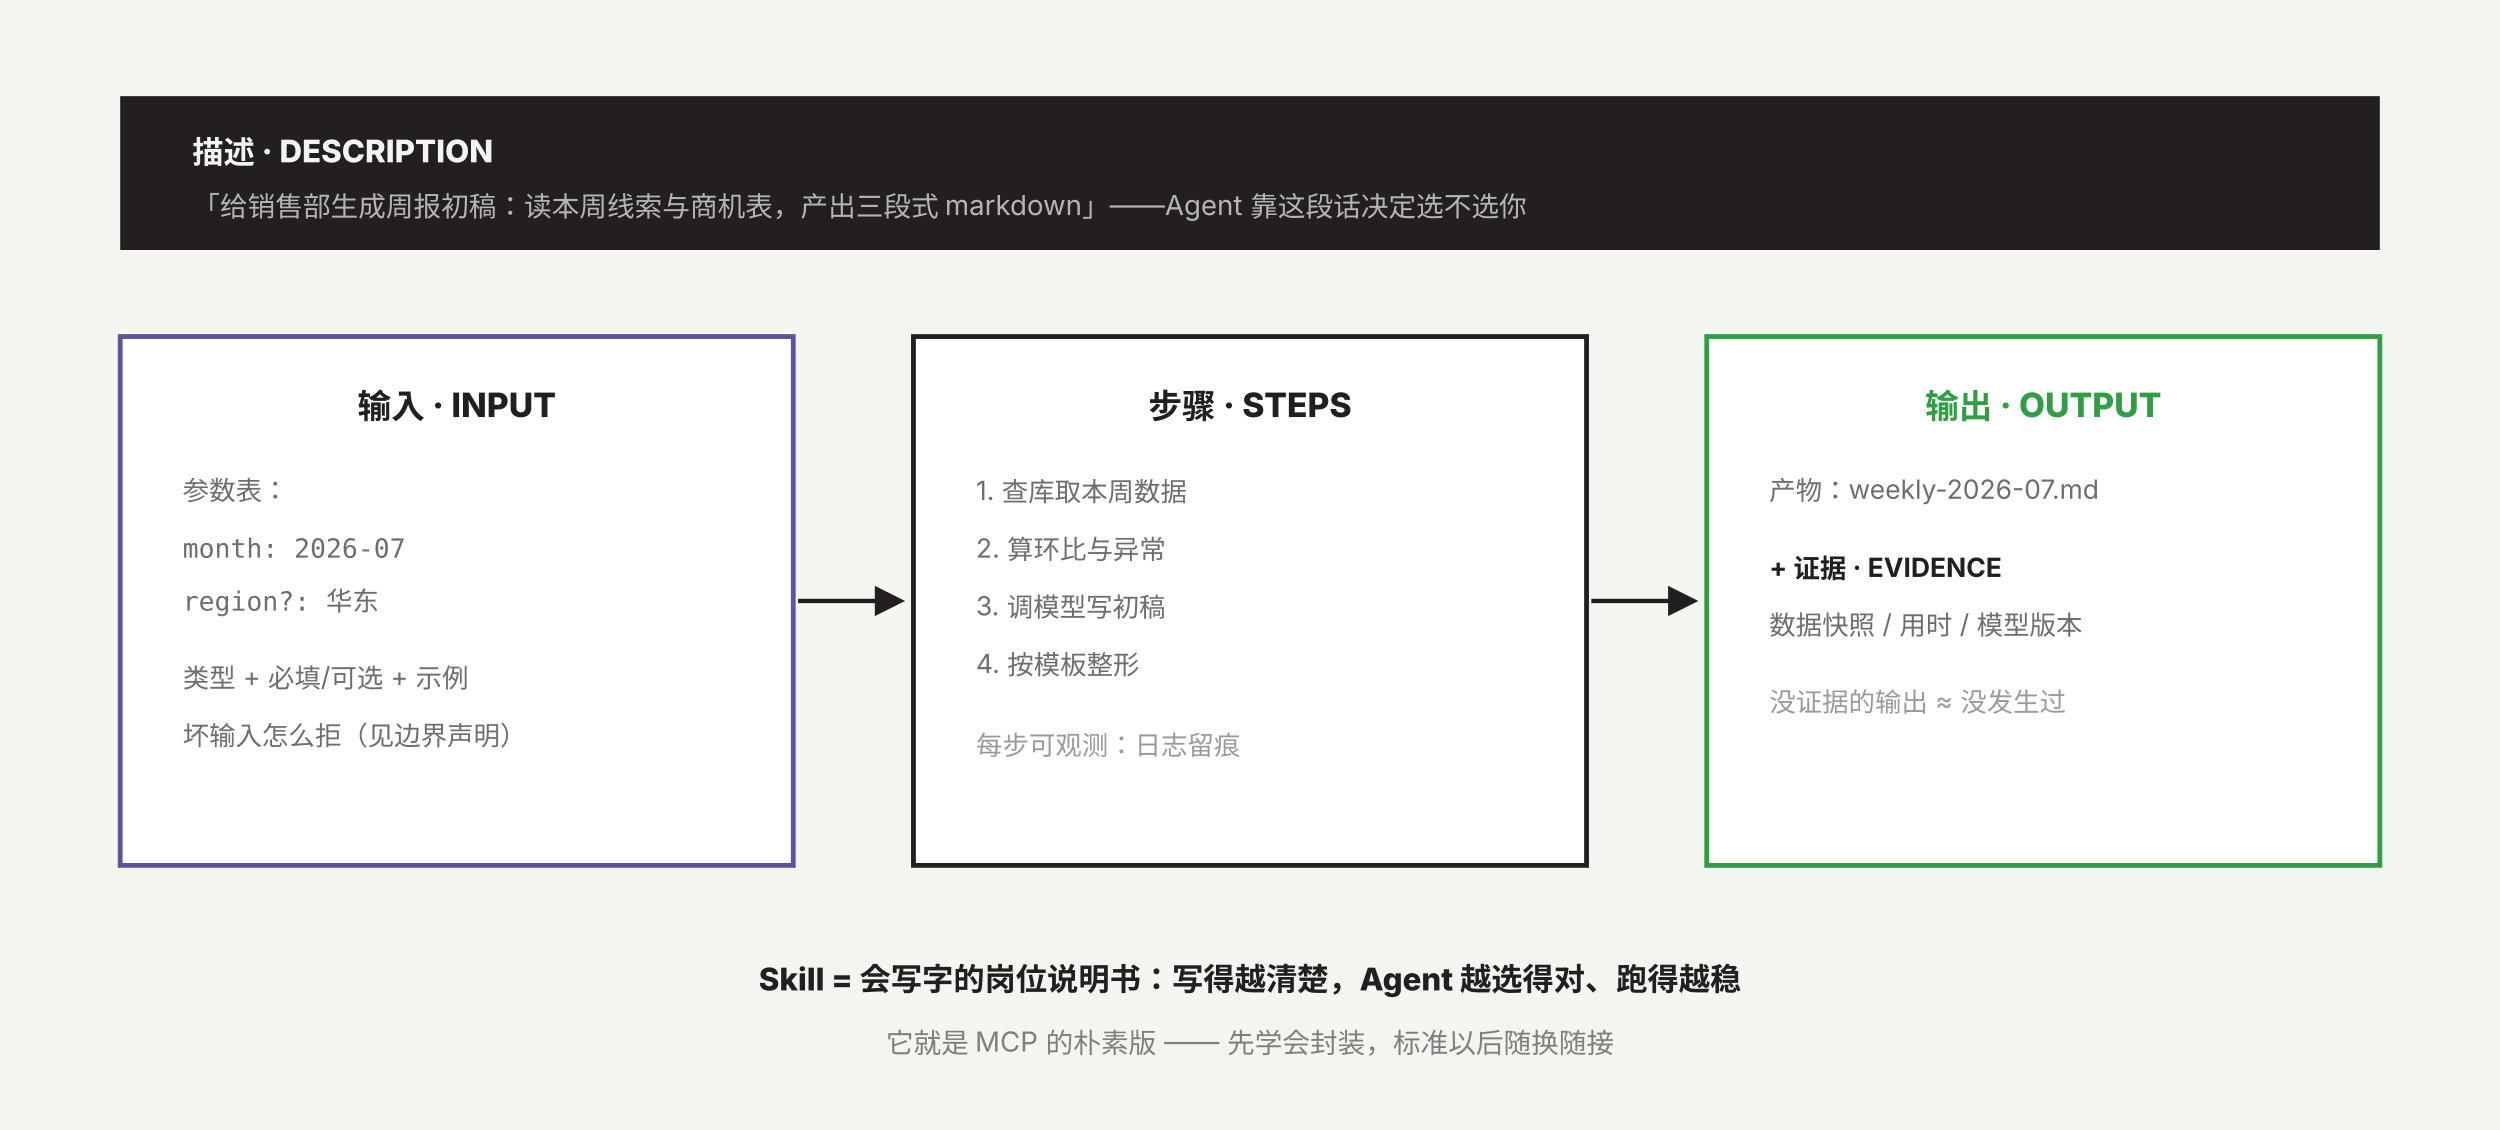
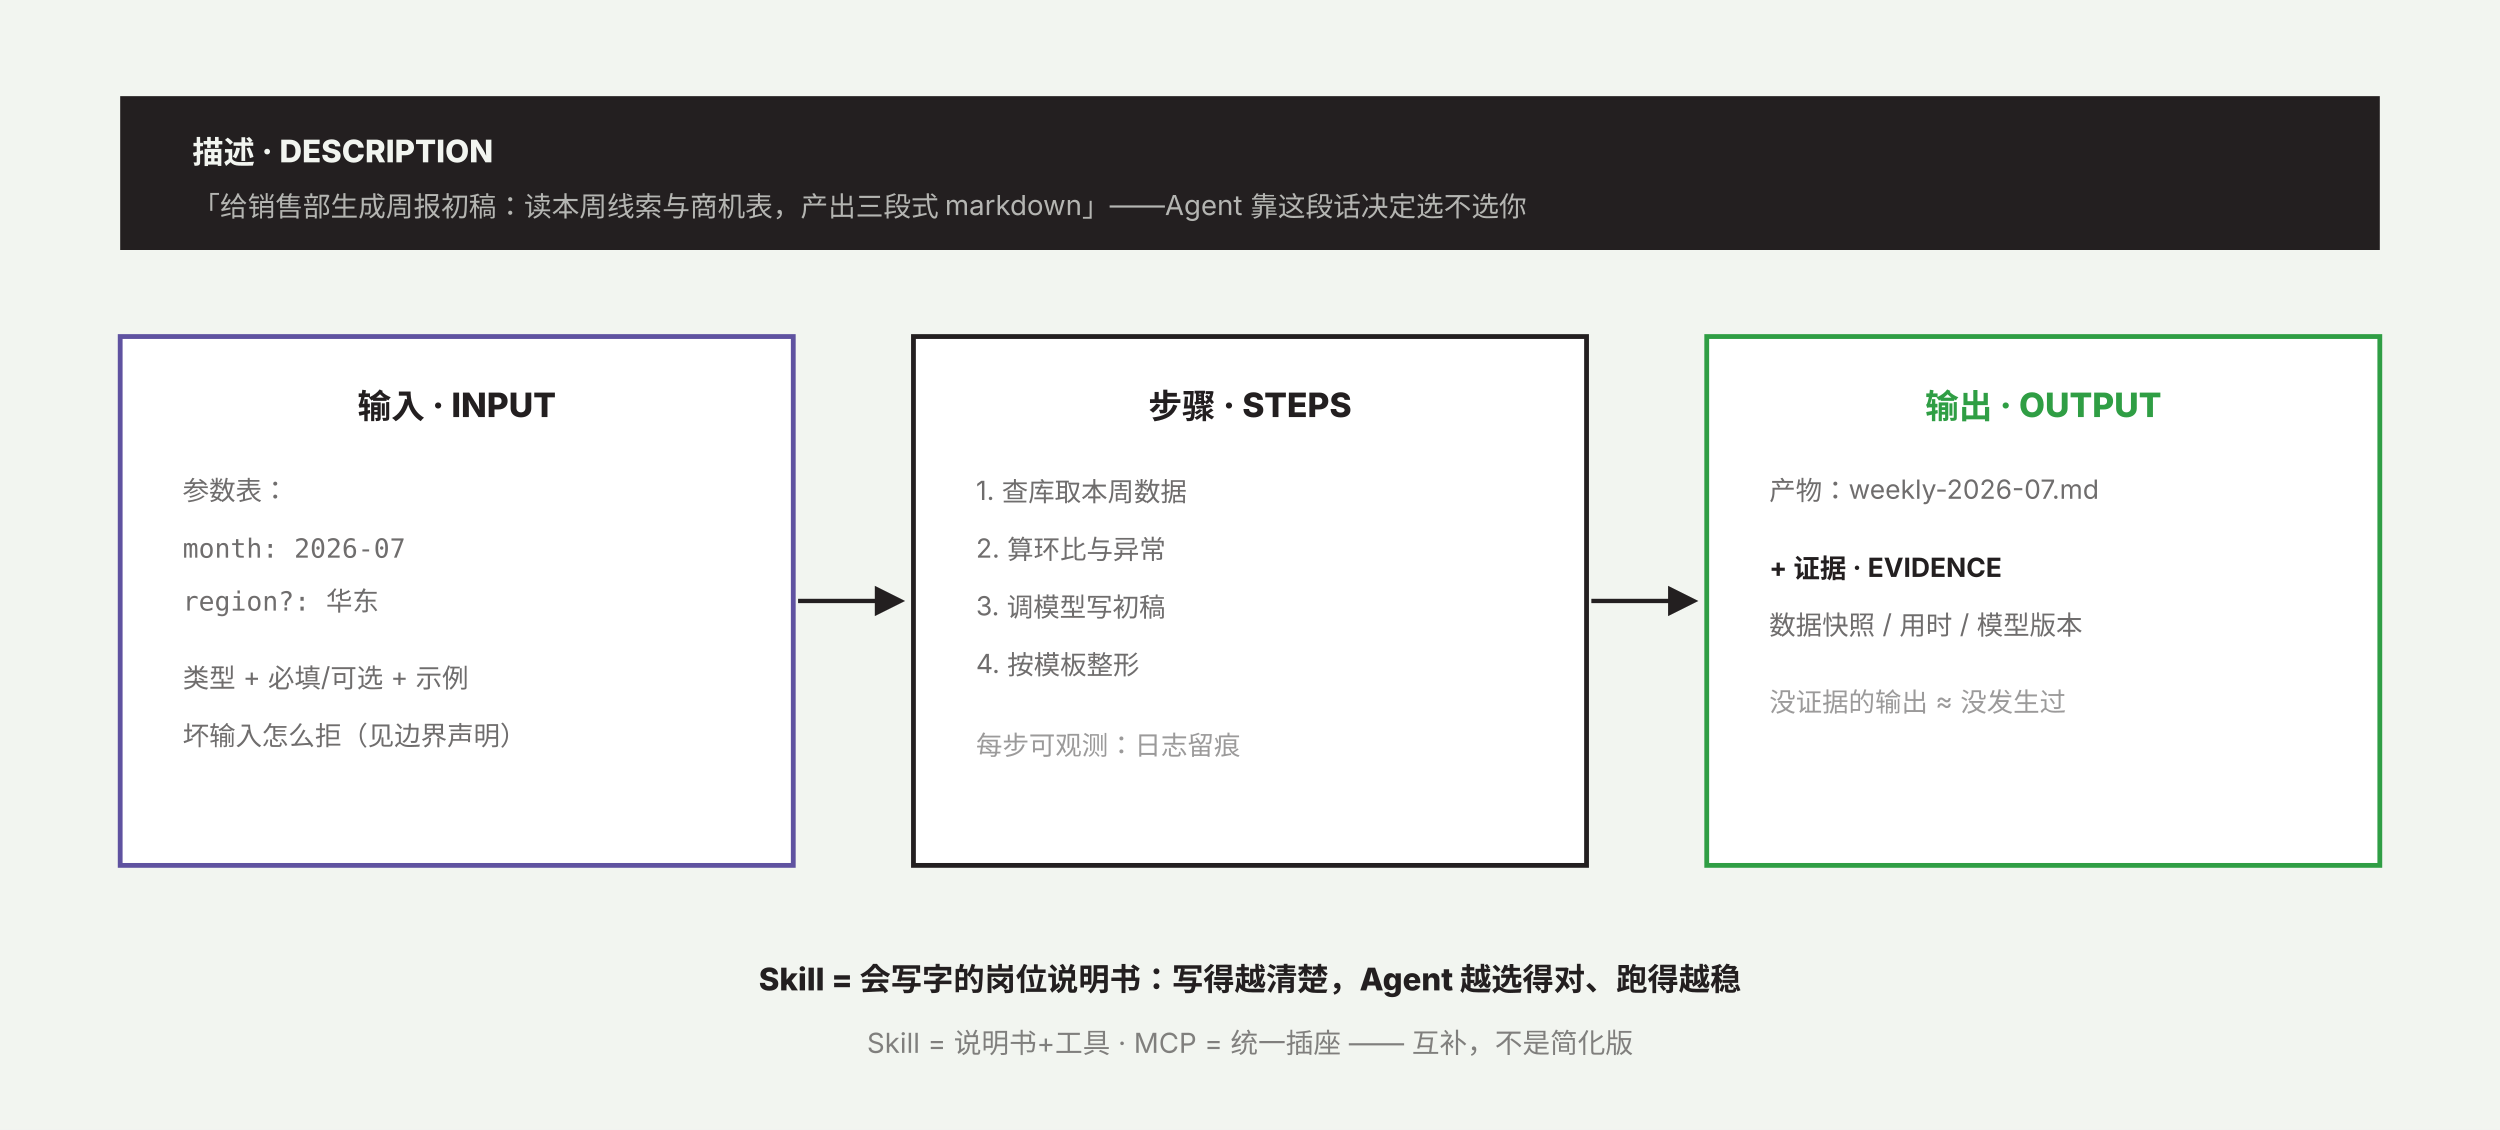
<svg xmlns="http://www.w3.org/2000/svg" viewBox="0 0 1040 470" font-family="-apple-system,BlinkMacSystemFont,'PingFang SC','Hiragino Sans GB','Microsoft YaHei',sans-serif" role="img" aria-label="Skill 解剖：输入、步骤、输出、证据">
  <defs>
    <marker id="sk-arrow" viewBox="0 0 10 10" refX="8" refY="5" markerWidth="7" markerHeight="7" orient="auto-start-reverse">
      <path d="M0 0 L10 5 L0 10 z" fill="#231f20" />
    </marker>
  </defs>
  <rect width="1040" height="470" fill="#f2f5f0" />
  <rect x="50" y="40" width="940" height="64" fill="#231f20" />
  <text x="80" y="68" font-size="13" font-weight="800" fill="#f2f5f0">描述 · DESCRIPTION</text>
  <text x="80" y="90" font-size="11.5" fill="rgba(242,245,240,.7)">「给销售部生成周报初稿：读本周线索与商机表，产出三段式 markdown」——Agent 靠这段话决定选不选你</text>
  <g>
    <rect x="50" y="140" width="280" height="220" fill="#ffffff" stroke="#5f52a0" stroke-width="2" />
    <text x="190" y="174" text-anchor="middle" font-size="14" font-weight="800" fill="#231f20">输入 · INPUT</text>
    <g font-size="11" fill="rgba(35,31,32,.65)">
      <text x="76" y="208">参数表：</text>
      <text x="76" y="232" style="font-family:'SF Mono',Menlo,monospace">month: 2026-07</text>
      <text x="76" y="254" style="font-family:'SF Mono',Menlo,monospace">region?: 华东</text>
      <text x="76" y="286">类型 + 必填/可选 + 示例</text>
      <text x="76" y="310">坏输入怎么拒（见边界声明）</text>
    </g>
  </g>
  <g>
    <rect x="380" y="140" width="280" height="220" fill="#ffffff" stroke="#231f20" stroke-width="2" />
    <text x="520" y="174" text-anchor="middle" font-size="14" font-weight="800" fill="#231f20">步骤 · STEPS</text>
    <g font-size="11" fill="rgba(35,31,32,.65)">
      <text x="406" y="208">1. 查库取本周数据</text>
      <text x="406" y="232">2. 算环比与异常</text>
      <text x="406" y="256">3. 调模型写初稿</text>
      <text x="406" y="280">4. 按模板整形</text>
      <text x="406" y="314" fill="rgba(35,31,32,.45)">每步可观测：日志留痕</text>
    </g>
  </g>
  <g>
    <rect x="710" y="140" width="280" height="220" fill="#ffffff" stroke="#2f9e44" stroke-width="2" />
    <text x="850" y="174" text-anchor="middle" font-size="14" font-weight="800" fill="#2f9e44">输出 · OUTPUT</text>
    <g font-size="11" fill="rgba(35,31,32,.65)">
      <text x="736" y="208">产物：weekly-2026-07.md</text>
      <text x="736" y="240" font-weight="700" fill="#231f20">+ 证据 · EVIDENCE</text>
      <text x="736" y="264">数据快照 / 用时 / 模型版本</text>
      <text x="736" y="296" fill="rgba(35,31,32,.45)">没证据的输出 ≈ 没发生过</text>
    </g>
  </g>
  <line x1="332" y1="250" x2="374" y2="250" stroke="#231f20" stroke-width="1.8" marker-end="url(#sk-arrow)" />
  <line x1="662" y1="250" x2="704" y2="250" stroke="#231f20" stroke-width="1.8" marker-end="url(#sk-arrow)" />
  <text x="520" y="412" text-anchor="middle" font-size="13" font-weight="800" fill="#231f20">Skill = 会写字的岗位说明书：写得越清楚，Agent 越选得对、跑得越稳</text>
-   <text x="520" y="438" text-anchor="middle" font-size="11.5" fill="rgba(35,31,32,.55)">它就是 MCP 的朴素版 —— 先学会封装，标准以后随换随接</text>
+   <text x="520" y="438" text-anchor="middle" font-size="11.5" fill="rgba(35,31,32,.55)">Skill = 说明书+工具 · MCP = 统一插座 —— 互补，不是简化版</text>
</svg>
